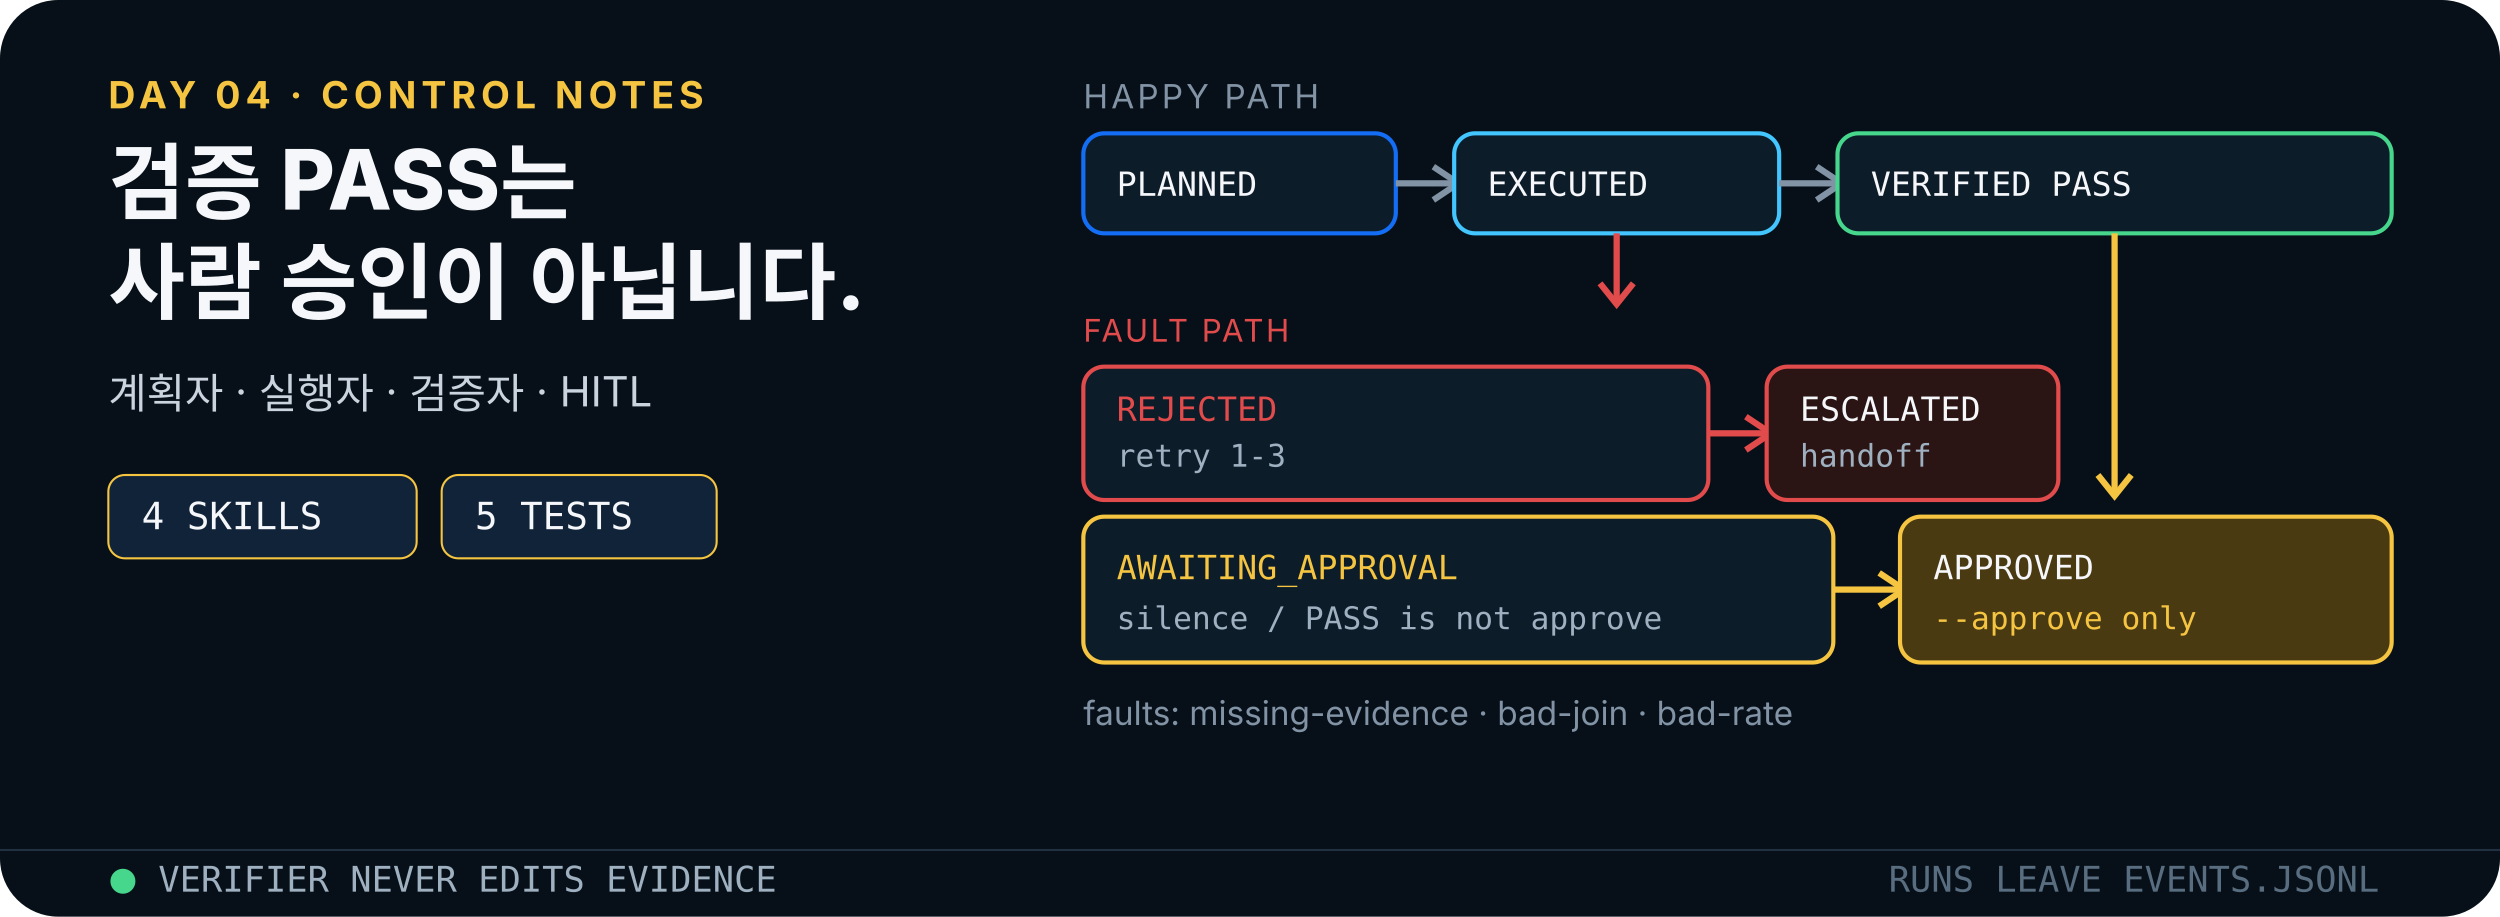
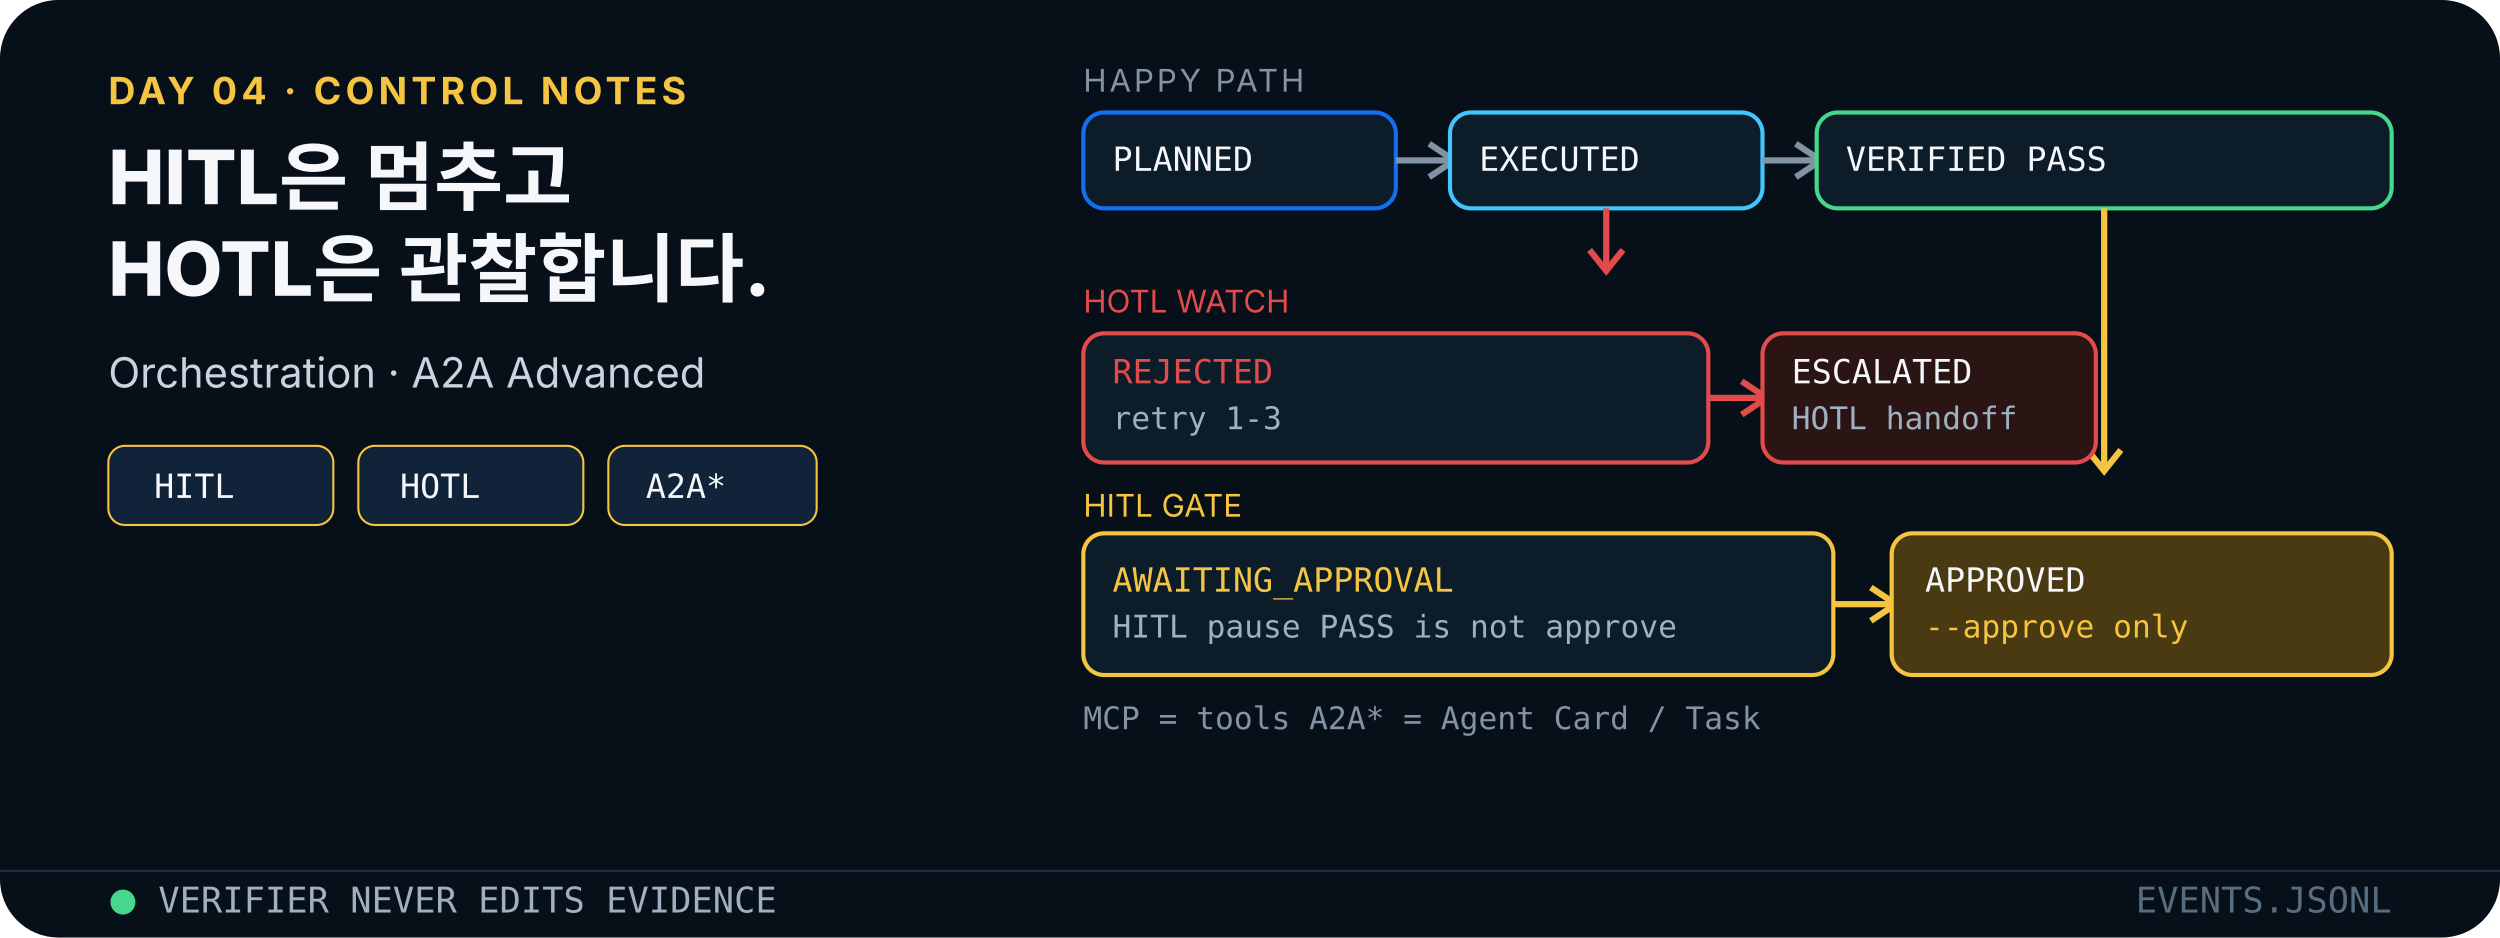
- <svg xmlns="http://www.w3.org/2000/svg" width="1200" height="440" viewBox="0 0 1200 440" role="img" aria-labelledby="title desc">
-   <rect width="1200" height="440" rx="28" fill="#071018" />
-   <path d="M0 408H1200" stroke="#223141" stroke-width="1" />
+ <svg xmlns="http://www.w3.org/2000/svg" width="1200" height="450" viewBox="0 0 1200 450" role="img" aria-labelledby="title desc">
+   <rect width="1200" height="450" rx="28" fill="#071018" />
+   <path d="M0 418H1200" stroke="#223141" stroke-width="1" />
  <g font-family="-apple-system,BlinkMacSystemFont,'Segoe UI','Noto Sans KR',sans-serif">
-     <text x="52" y="52" fill="#F5C542" font-size="18" font-weight="700" letter-spacing="2.4">DAY 04 · CONTROL NOTES</text>
-     <text x="52" y="102" fill="#F5F7FA" font-size="40" font-weight="800">검증 PASS는</text>
-     <text x="52" y="150" fill="#F5F7FA" font-size="40" font-weight="800">사람 승인이 아닙니다.</text>
-     <text x="52" y="196" fill="#C9D4DF" font-size="20">계획자 · 실행자 · 검증자 · HITL</text>
-     <g transform="translate(52 228)" font-family="ui-monospace,SFMono-Regular,Menlo,monospace">
-       <rect width="148" height="40" rx="8" fill="#102338" stroke="#F5C542" />
-       <text x="16" y="26" fill="#F5F7FA" font-size="18">4 SKILLS</text>
-       <rect x="160" width="132" height="40" rx="8" fill="#102338" stroke="#F5C542" />
-       <text x="176" y="26" fill="#F5F7FA" font-size="18">5 TESTS</text>
+     <text x="52" y="50" fill="#F5C542" font-size="18" font-weight="700" letter-spacing="2">DAY 04 · CONTROL NOTES</text>
+     <text x="52" y="98" fill="#F5F7FA" font-size="36" font-weight="800">HITL은 멈추고</text>
+     <text x="52" y="142" fill="#F5F7FA" font-size="36" font-weight="800">HOTL은 관찰합니다.</text>
+     <text x="52" y="186" fill="#C9D4DF" font-size="20">Orchestration · A2A Advanced</text>
+     <g transform="translate(52 214)" font-family="ui-monospace,SFMono-Regular,Menlo,monospace">
+       <rect width="108" height="38" rx="8" fill="#102338" stroke="#F5C542" />
+       <text x="22" y="25" fill="#F5F7FA" font-size="16">HITL</text>
+       <rect x="120" width="108" height="38" rx="8" fill="#102338" stroke="#F5C542" />
+       <text x="140" y="25" fill="#F5F7FA" font-size="16">HOTL</text>
+       <rect x="240" width="100" height="38" rx="8" fill="#102338" stroke="#F5C542" />
+       <text x="258" y="25" fill="#F5F7FA" font-size="16">A2A*</text>
    </g>
  </g>
-   <g transform="translate(520 36)" font-family="ui-monospace,SFMono-Regular,Menlo,monospace">
-     <text x="0" y="16" fill="#8293A5" font-size="16" letter-spacing="1.5" font-family="-apple-system,BlinkMacSystemFont,'Segoe UI',sans-serif">HAPPY PATH</text>
-     <rect y="28" width="150" height="48" rx="10" fill="#0D1C29" stroke="#146EF5" stroke-width="2" />
-     <text x="16" y="58" fill="#F5F7FA" font-size="16">PLANNED</text>
-     <path d="M150 52H178" stroke="#8293A5" stroke-width="3" />
-     <path d="M168 44L180 52L168 60" fill="none" stroke="#8293A5" stroke-width="3" />
-     <rect x="178" y="28" width="156" height="48" rx="10" fill="#0D1C29" stroke="#43C6FF" stroke-width="2" />
-     <text x="194" y="58" fill="#F5F7FA" font-size="16">EXECUTED</text>
-     <path d="M334 52H362" stroke="#8293A5" stroke-width="3" />
-     <path d="M352 44L364 52L352 60" fill="none" stroke="#8293A5" stroke-width="3" />
-     <rect x="362" y="28" width="266" height="48" rx="10" fill="#0D1C29" stroke="#46D68C" stroke-width="2" />
-     <text x="378" y="58" fill="#F5F7FA" font-size="16">VERIFIED PASS</text>
-     <path d="M256 76V108" stroke="#E24B4B" stroke-width="3" />
-     <path d="M248 100L256 110L264 100" fill="none" stroke="#E24B4B" stroke-width="3" />
-     <path d="M495 76V200" stroke="#F5C542" stroke-width="3" />
-     <path d="M487 192L495 202L503 192" fill="none" stroke="#F5C542" stroke-width="3" />
-     <text x="0" y="128" fill="#E24B4B" font-size="15" letter-spacing="1.2" font-family="-apple-system,BlinkMacSystemFont,'Segoe UI',sans-serif">FAULT PATH</text>
-     <rect y="140" width="300" height="64" rx="10" fill="#0D1C29" stroke="#E24B4B" stroke-width="2" />
-     <text x="16" y="166" fill="#E24B4B" font-size="16">REJECTED</text>
-     <text x="16" y="188" fill="#9FB0C0" font-size="15">retry 1-3</text>
-     <path d="M300 172H328" stroke="#E24B4B" stroke-width="3" />
-     <path d="M318 164L330 172L318 180" fill="none" stroke="#E24B4B" stroke-width="3" />
-     <rect x="328" y="140" width="140" height="64" rx="10" fill="#2A1414" stroke="#E24B4B" stroke-width="2" />
-     <text x="344" y="166" fill="#F5F7FA" font-size="16">ESCALATED</text>
-     <text x="344" y="188" fill="#9FB0C0" font-size="15">handoff</text>
-     <rect y="212" width="360" height="70" rx="10" fill="#0D1C29" stroke="#F5C542" stroke-width="2" />
-     <text x="16" y="242" fill="#F5C542" font-size="16">AWAITING_APPROVAL</text>
-     <text x="16" y="266" fill="#9FB0C0" font-size="15">silence / PASS is not approve</text>
-     <path d="M360 247H392" stroke="#F5C542" stroke-width="3" />
-     <path d="M382 239L394 247L382 255" fill="none" stroke="#F5C542" stroke-width="3" />
-     <rect x="392" y="212" width="236" height="70" rx="10" fill="#4A3A12" stroke="#F5C542" stroke-width="2" />
-     <text x="408" y="242" fill="#F5F7FA" font-size="16">APPROVED</text>
-     <text x="408" y="266" fill="#F5C542" font-size="15">--approve only</text>
-     <text x="0" y="312" fill="#8293A5" font-size="16" font-family="-apple-system,BlinkMacSystemFont,'Segoe UI','Noto Sans KR',sans-serif">faults: missing-evidence · bad-join · bad-rate</text>
+   <g transform="translate(520 28)" font-family="ui-monospace,SFMono-Regular,Menlo,monospace">
+     <text x="0" y="16" fill="#8293A5" font-size="15" letter-spacing="1.4" font-family="-apple-system,BlinkMacSystemFont,'Segoe UI',sans-serif">HAPPY PATH</text>
+     <rect y="26" width="150" height="46" rx="10" fill="#0D1C29" stroke="#146EF5" stroke-width="2" />
+     <text x="14" y="54" fill="#F5F7FA" font-size="16">PLANNED</text>
+     <path d="M150 49H176" stroke="#8293A5" stroke-width="3" />
+     <path d="M166 41L178 49L166 57" fill="none" stroke="#8293A5" stroke-width="3" />
+     <rect x="176" y="26" width="150" height="46" rx="10" fill="#0D1C29" stroke="#43C6FF" stroke-width="2" />
+     <text x="190" y="54" fill="#F5F7FA" font-size="16">EXECUTED</text>
+     <path d="M326 49H352" stroke="#8293A5" stroke-width="3" />
+     <path d="M342 41L354 49L342 57" fill="none" stroke="#8293A5" stroke-width="3" />
+     <rect x="352" y="26" width="276" height="46" rx="10" fill="#0D1C29" stroke="#46D68C" stroke-width="2" />
+     <text x="366" y="54" fill="#F5F7FA" font-size="16">VERIFIED PASS</text>
+     <path d="M251 72V100" stroke="#E24B4B" stroke-width="3" />
+     <path d="M243 92L251 102L259 92" fill="none" stroke="#E24B4B" stroke-width="3" />
+     <path d="M490 72V196" stroke="#F5C542" stroke-width="3" />
+     <path d="M482 188L490 198L498 188" fill="none" stroke="#F5C542" stroke-width="3" />
+     <text x="0" y="122" fill="#E24B4B" font-size="15" font-family="-apple-system,BlinkMacSystemFont,'Segoe UI',sans-serif">HOTL WATCH</text>
+     <rect y="132" width="300" height="62" rx="10" fill="#0D1C29" stroke="#E24B4B" stroke-width="2" />
+     <text x="14" y="156" fill="#E24B4B" font-size="16">REJECTED</text>
+     <text x="14" y="178" fill="#9FB0C0" font-size="15">retry 1-3</text>
+     <path d="M300 163H326" stroke="#E24B4B" stroke-width="3" />
+     <path d="M316 155L328 163L316 171" fill="none" stroke="#E24B4B" stroke-width="3" />
+     <rect x="326" y="132" width="160" height="62" rx="10" fill="#2A1414" stroke="#E24B4B" stroke-width="2" />
+     <text x="340" y="156" fill="#F5F7FA" font-size="16">ESCALATED</text>
+     <text x="340" y="178" fill="#9FB0C0" font-size="15">HOTL handoff</text>
+     <text x="0" y="220" fill="#F5C542" font-size="15" font-family="-apple-system,BlinkMacSystemFont,'Segoe UI',sans-serif">HITL GATE</text>
+     <rect y="228" width="360" height="68" rx="10" fill="#0D1C29" stroke="#F5C542" stroke-width="2" />
+     <text x="14" y="256" fill="#F5C542" font-size="16">AWAITING_APPROVAL</text>
+     <text x="14" y="278" fill="#9FB0C0" font-size="15">HITL pause  PASS is not approve</text>
+     <path d="M360 262H388" stroke="#F5C542" stroke-width="3" />
+     <path d="M378 254L390 262L378 270" fill="none" stroke="#F5C542" stroke-width="3" />
+     <rect x="388" y="228" width="240" height="68" rx="10" fill="#4A3A12" stroke="#F5C542" stroke-width="2" />
+     <text x="404" y="256" fill="#F5F7FA" font-size="16">APPROVED</text>
+     <text x="404" y="278" fill="#F5C542" font-size="15">--approve only</text>
+     <text x="0" y="322" fill="#8293A5" font-size="15">MCP = tools    A2A* = Agent Card / Task</text>
  </g>
-   <g transform="translate(52 428)" font-family="ui-monospace,SFMono-Regular,Menlo,monospace" font-size="17">
+   <g transform="translate(52 438)" font-family="ui-monospace,SFMono-Regular,Menlo,monospace" font-size="17">
    <circle cx="7" cy="-5" r="6" fill="#46D68C" />
    <text x="24" y="0" fill="#9FB0C0">VERIFIER NEVER EDITS EVIDENCE</text>
-     <text x="1090" y="0" text-anchor="end" fill="#596D80">RUNS LEAVE EVENTS.JSONL</text>
+     <text x="1096" y="0" text-anchor="end" fill="#596D80">EVENTS.JSONL</text>
  </g>
</svg>
